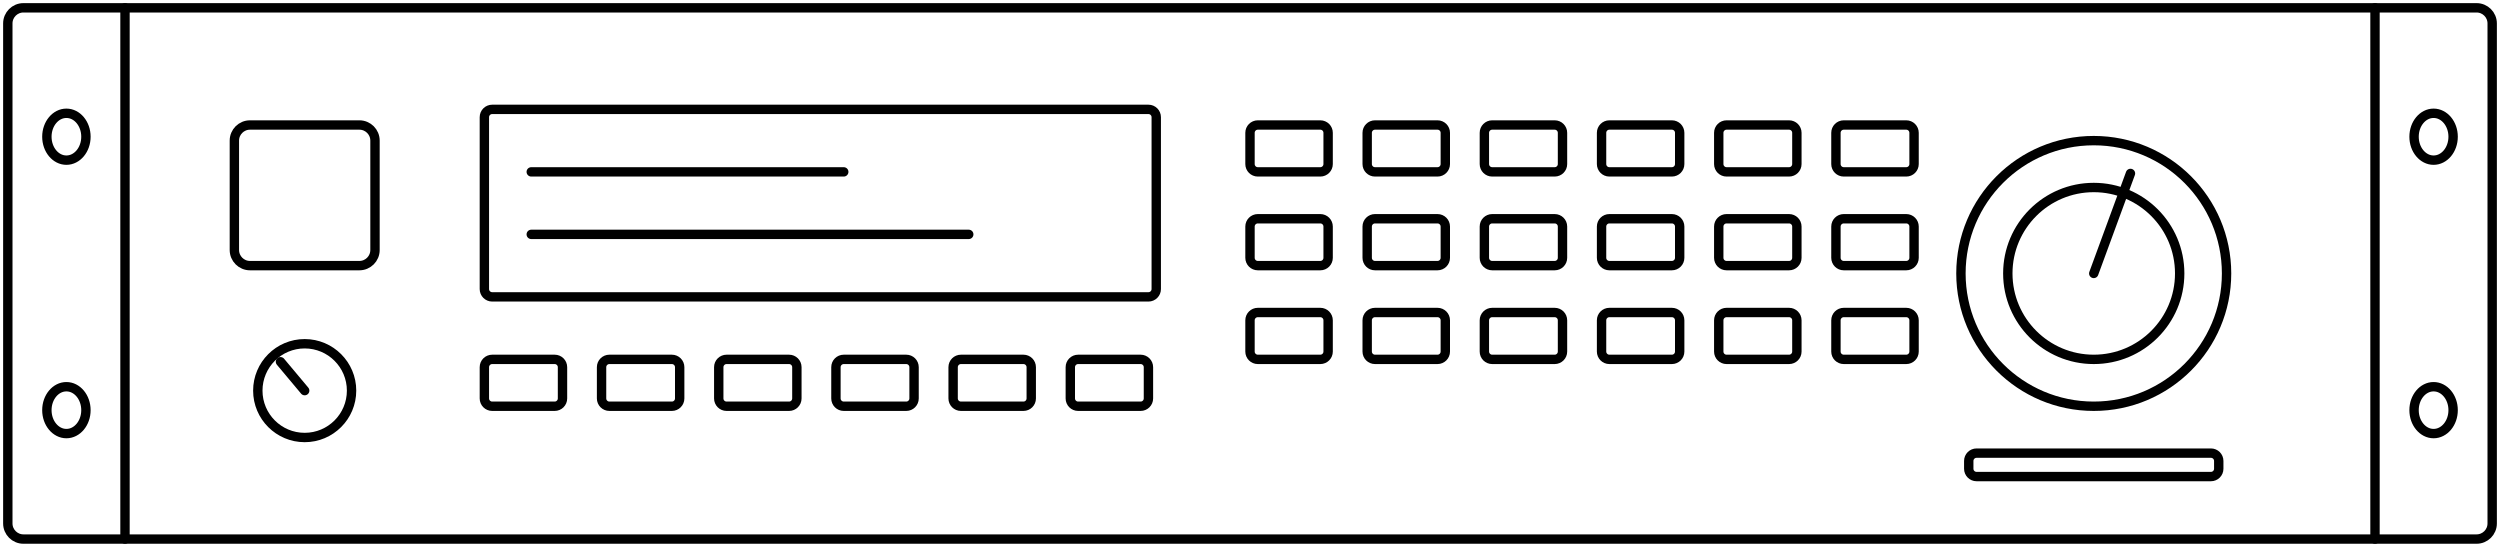
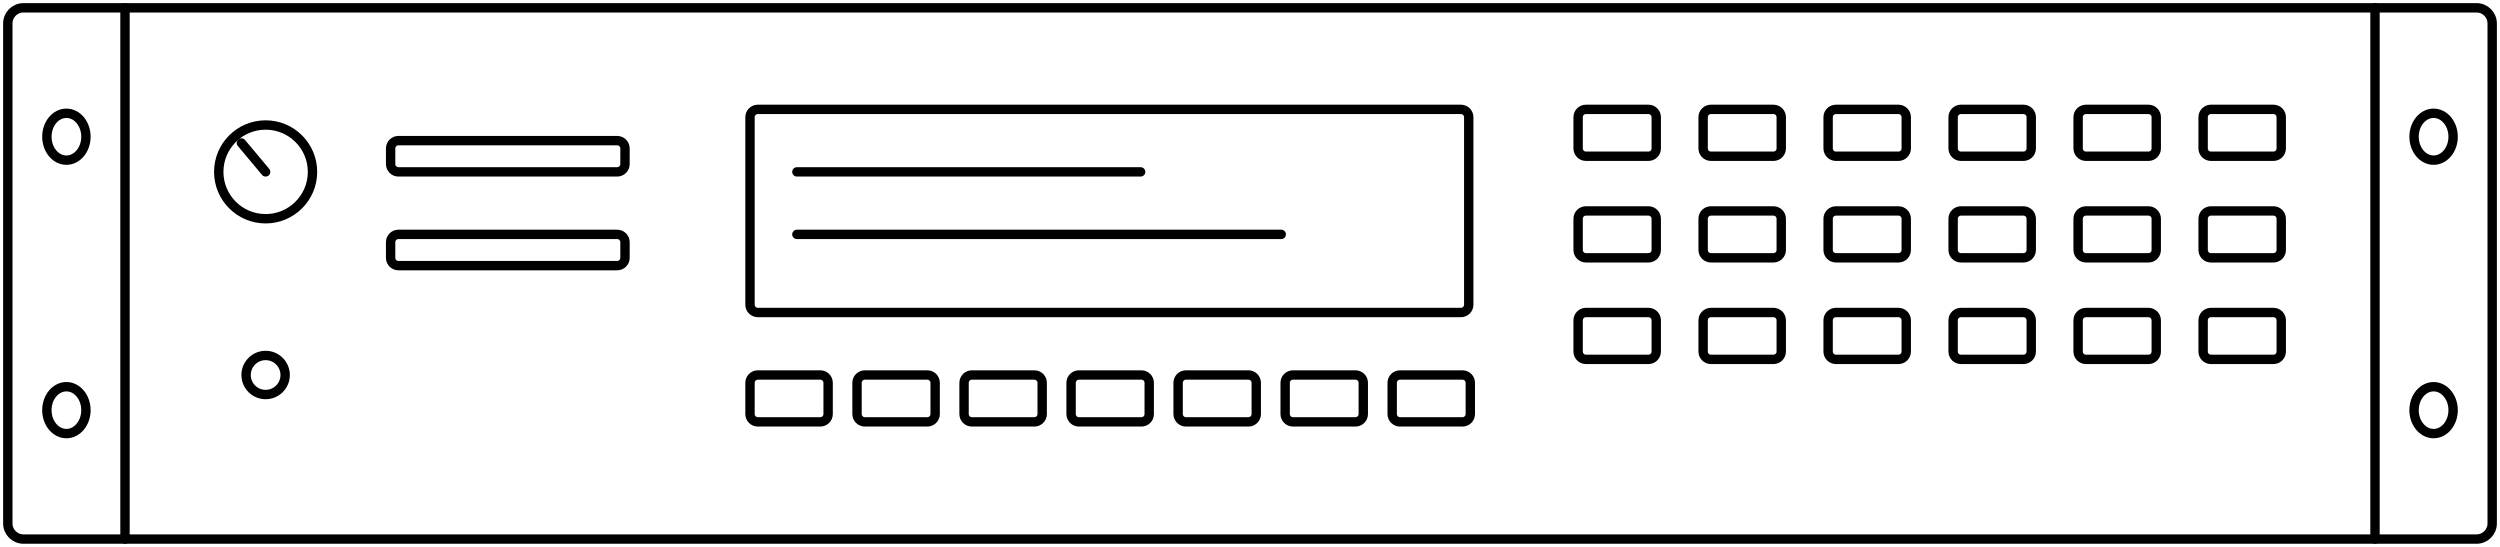
<svg xmlns="http://www.w3.org/2000/svg" viewBox="0 0 320 70" fill="none" stroke="currentColor" stroke-width="1.2" stroke-linecap="round" stroke-linejoin="round">
  <rect x="1" y="1" width="318" height="68" rx="2" />
  <line x1="16" y1="1" x2="16" y2="69" />
  <line x1="304" y1="1" x2="304" y2="69" />
  <rect x="6" y="14.5" width="5" height="6" rx="3" />
  <rect x="309" y="14.5" width="5" height="6" rx="3" />
  <rect x="6" y="49.5" width="5" height="6" rx="3" />
  <rect x="309" y="49.5" width="5" height="6" rx="3" />
-   <rect x="30" y="16" width="18" height="18" rx="2" />
-   <circle cx="39" cy="50" r="6" />
-   <line x1="39" y1="50" x2="35.9" y2="46.3" />
-   <rect x="62" y="14" width="86" height="24" rx="1" />
-   <path d="M68 22h40m-40 8h56" />
-   <rect x="62" y="46" width="10" height="6" rx="1" />
-   <rect x="77" y="46" width="10" height="6" rx="1" />
-   <rect x="92" y="46" width="10" height="6" rx="1" />
-   <rect x="107" y="46" width="10" height="6" rx="1" />
-   <rect x="122" y="46" width="10" height="6" rx="1" />
-   <rect x="137" y="46" width="10" height="6" rx="1" />
-   <rect x="160" y="16" width="10" height="6" rx="1" />
-   <rect x="175" y="16" width="10" height="6" rx="1" />
-   <rect x="190" y="16" width="10" height="6" rx="1" />
-   <rect x="205" y="16" width="10" height="6" rx="1" />
-   <rect x="220" y="16" width="10" height="6" rx="1" />
-   <rect x="235" y="16" width="10" height="6" rx="1" />
-   <rect x="160" y="28" width="10" height="6" rx="1" />
-   <rect x="175" y="28" width="10" height="6" rx="1" />
-   <rect x="190" y="28" width="10" height="6" rx="1" />
-   <rect x="205" y="28" width="10" height="6" rx="1" />
-   <rect x="220" y="28" width="10" height="6" rx="1" />
-   <rect x="235" y="28" width="10" height="6" rx="1" />
-   <rect x="160" y="40" width="10" height="6" rx="1" />
-   <rect x="175" y="40" width="10" height="6" rx="1" />
-   <rect x="190" y="40" width="10" height="6" rx="1" />
-   <rect x="205" y="40" width="10" height="6" rx="1" />
-   <rect x="220" y="40" width="10" height="6" rx="1" />
-   <rect x="235" y="40" width="10" height="6" rx="1" />
-   <circle cx="268" cy="35" r="17" />
-   <line x1="268" y1="35" x2="272.7" y2="22.2" />
-   <circle cx="268" cy="35" r="11" />
-   <rect x="252" y="58" width="32" height="3" rx="1" />
+   <circle cx="34" cy="22" r="6" />
+   <line x1="34" y1="22" x2="30.9" y2="18.3" />
+   <circle cx="34" cy="48" r="2.5" />
+   <rect x="50" y="18" width="30" height="4" rx="1" />
+   <rect x="50" y="30" width="30" height="4" rx="1" />
+   <rect x="96" y="14" width="92" height="26" rx="1" />
+   <path d="M102 22h44m-44 8h62" />
+   <rect x="96.0" y="48" width="10" height="6" rx="1" />
+   <rect x="109.7" y="48" width="10" height="6" rx="1" />
+   <rect x="123.4" y="48" width="10" height="6" rx="1" />
+   <rect x="137.1" y="48" width="10" height="6" rx="1" />
+   <rect x="150.8" y="48" width="10" height="6" rx="1" />
+   <rect x="164.5" y="48" width="10" height="6" rx="1" />
+   <rect x="178.2" y="48" width="10" height="6" rx="1" />
+   <rect x="202" y="14" width="10" height="6" rx="1" />
+   <rect x="218" y="14" width="10" height="6" rx="1" />
+   <rect x="234" y="14" width="10" height="6" rx="1" />
+   <rect x="250" y="14" width="10" height="6" rx="1" />
+   <rect x="266" y="14" width="10" height="6" rx="1" />
+   <rect x="282" y="14" width="10" height="6" rx="1" />
+   <rect x="202" y="27" width="10" height="6" rx="1" />
+   <rect x="218" y="27" width="10" height="6" rx="1" />
+   <rect x="234" y="27" width="10" height="6" rx="1" />
+   <rect x="250" y="27" width="10" height="6" rx="1" />
+   <rect x="266" y="27" width="10" height="6" rx="1" />
+   <rect x="282" y="27" width="10" height="6" rx="1" />
+   <rect x="202" y="40" width="10" height="6" rx="1" />
+   <rect x="218" y="40" width="10" height="6" rx="1" />
+   <rect x="234" y="40" width="10" height="6" rx="1" />
+   <rect x="250" y="40" width="10" height="6" rx="1" />
+   <rect x="266" y="40" width="10" height="6" rx="1" />
+   <rect x="282" y="40" width="10" height="6" rx="1" />
</svg>
